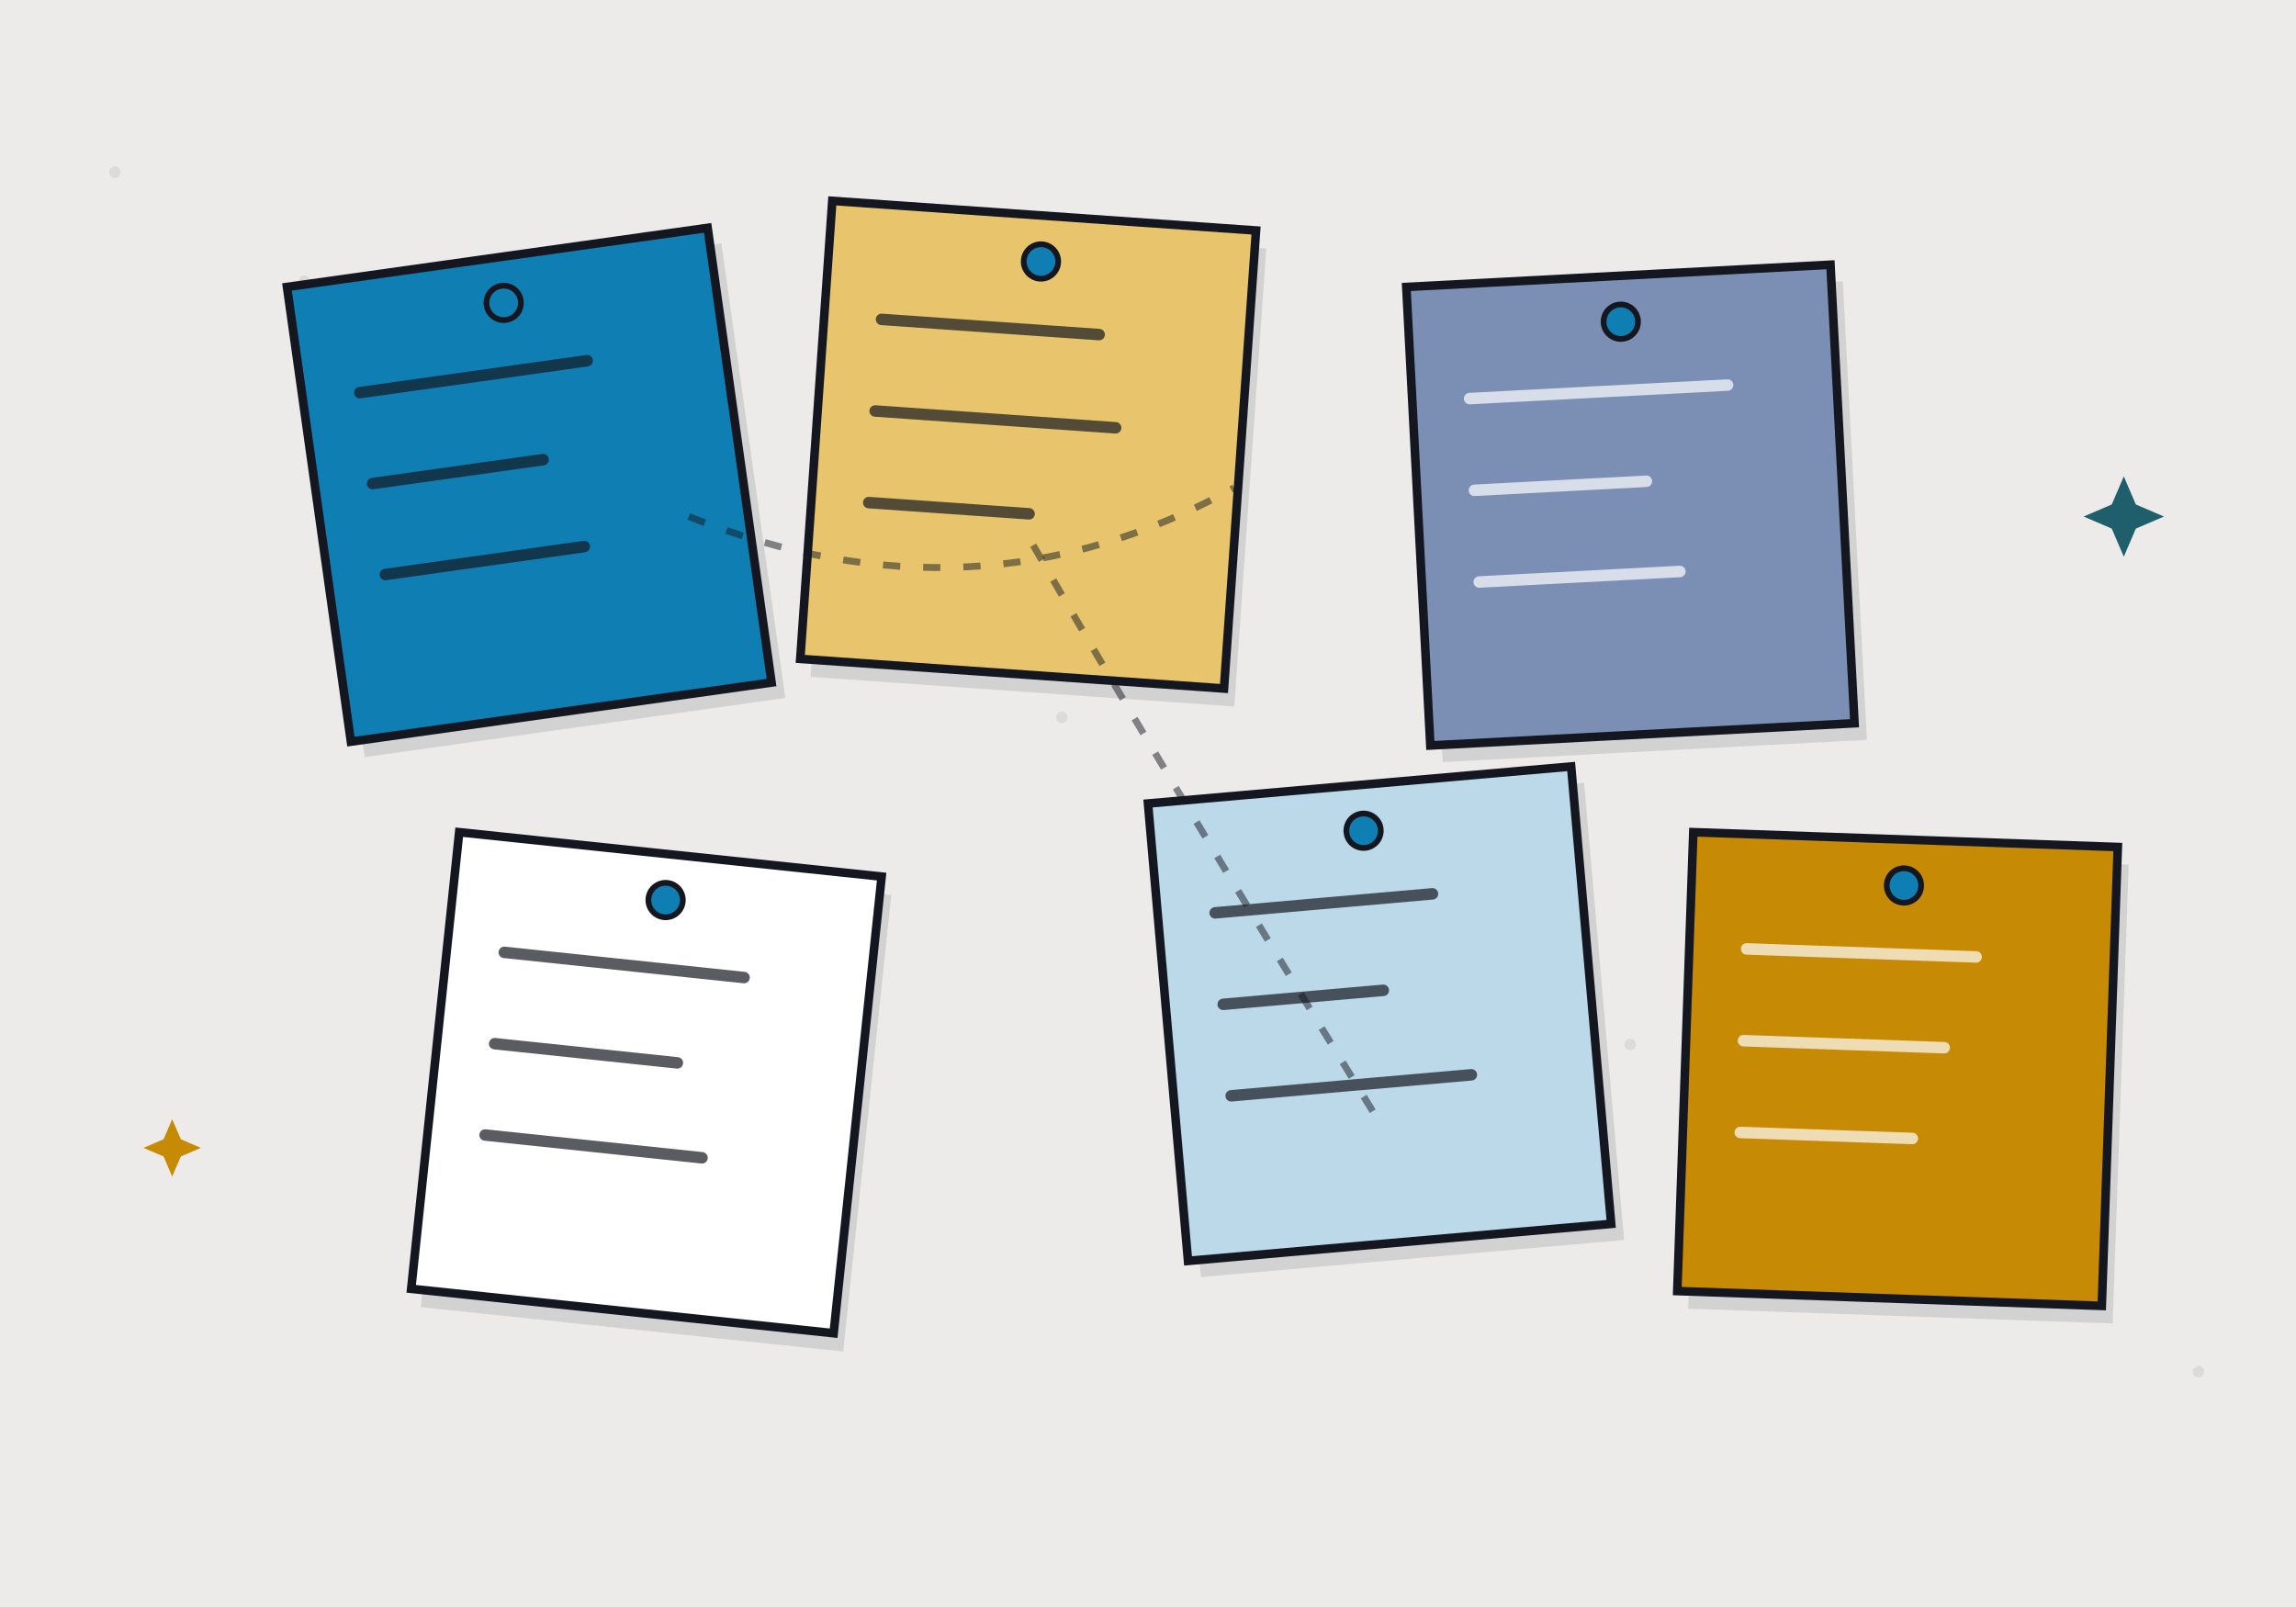
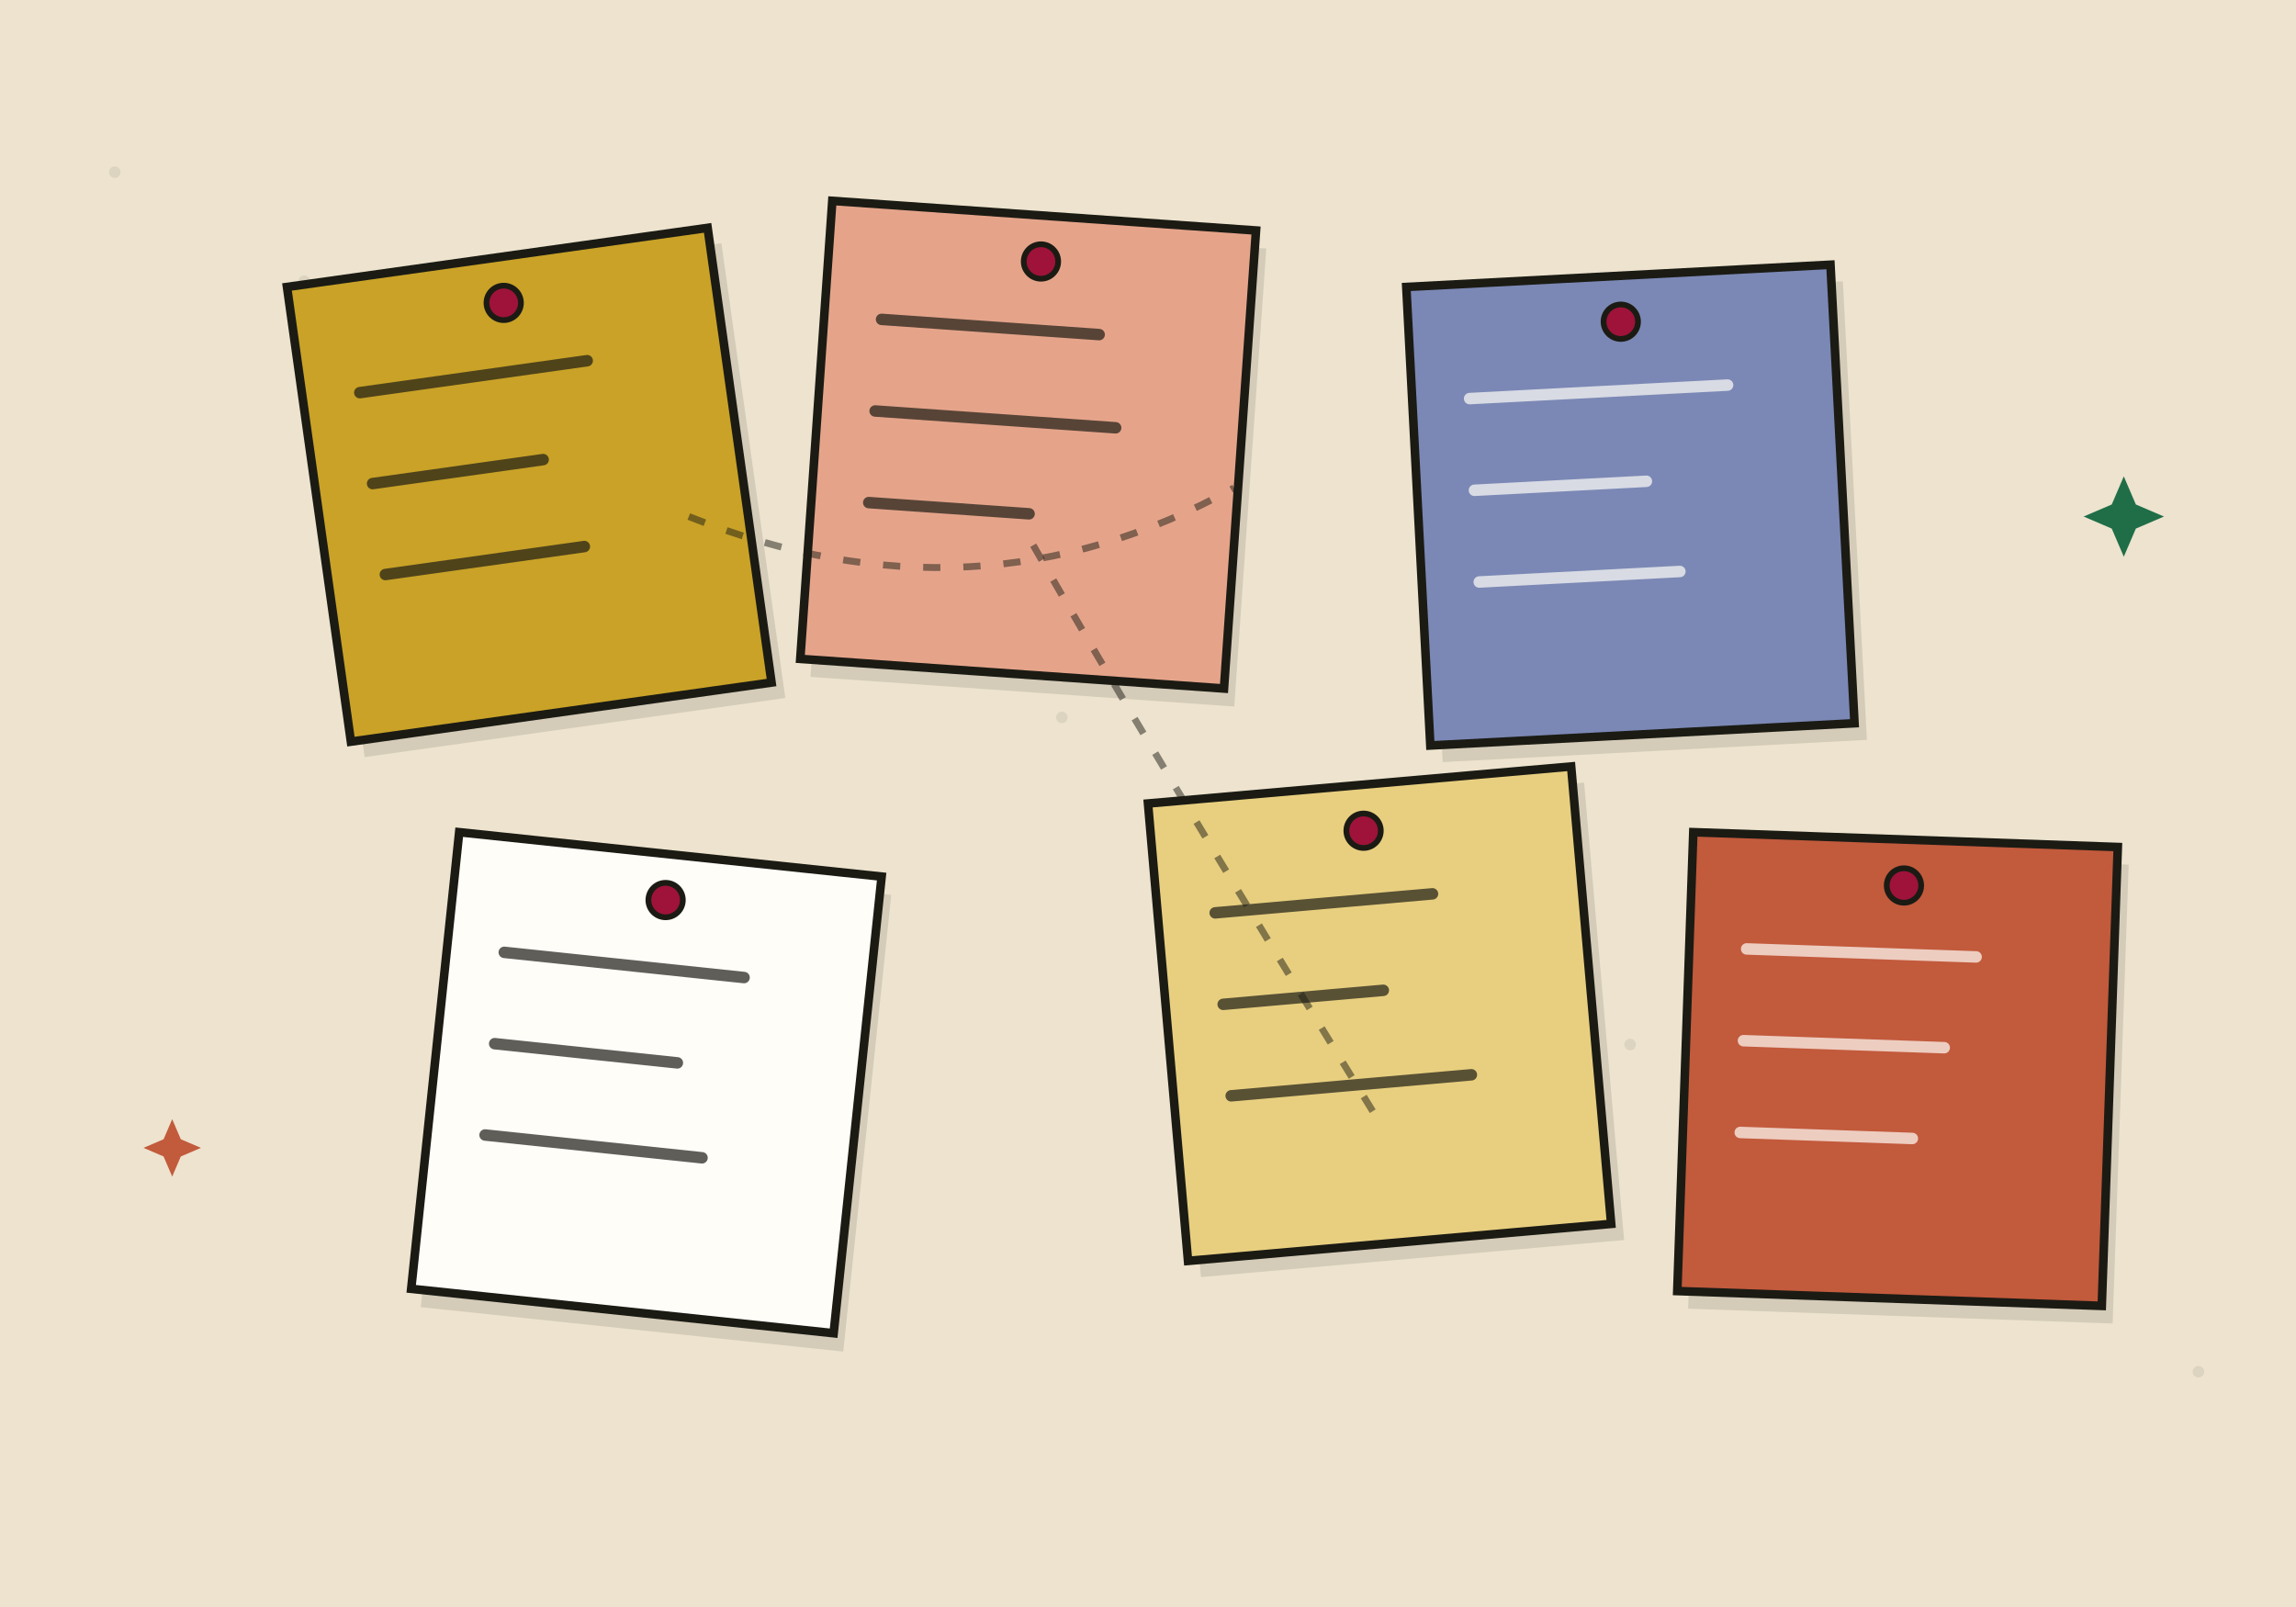
<svg xmlns="http://www.w3.org/2000/svg" viewBox="0 0 400 280" width="400" height="280">
-   <rect width="400" height="280" fill="#ECEBE9" />
-   <circle cx="20" cy="30" r="1" fill="#14171F" opacity="0.08" />
-   <circle cx="53" cy="49" r="1" fill="#14171F" opacity="0.08" />
-   <circle cx="86" cy="68" r="1" fill="#14171F" opacity="0.08" />
-   <circle cx="119" cy="87" r="1" fill="#14171F" opacity="0.08" />
-   <circle cx="152" cy="106" r="1" fill="#14171F" opacity="0.08" />
-   <circle cx="185" cy="125" r="1" fill="#14171F" opacity="0.08" />
-   <circle cx="218" cy="144" r="1" fill="#14171F" opacity="0.08" />
-   <circle cx="251" cy="163" r="1" fill="#14171F" opacity="0.08" />
-   <circle cx="284" cy="182" r="1" fill="#14171F" opacity="0.08" />
-   <circle cx="317" cy="201" r="1" fill="#14171F" opacity="0.08" />
-   <circle cx="350" cy="220" r="1" fill="#14171F" opacity="0.08" />
-   <circle cx="383" cy="239" r="1" fill="#14171F" opacity="0.08" />
+   <rect width="400" height="280" fill="#EDE3CE" />
+   <circle cx="20" cy="30" r="1" fill="#1B1B14" opacity="0.08" />
+   <circle cx="53" cy="49" r="1" fill="#1B1B14" opacity="0.08" />
+   <circle cx="86" cy="68" r="1" fill="#1B1B14" opacity="0.08" />
+   <circle cx="119" cy="87" r="1" fill="#1B1B14" opacity="0.08" />
+   <circle cx="152" cy="106" r="1" fill="#1B1B14" opacity="0.08" />
+   <circle cx="185" cy="125" r="1" fill="#1B1B14" opacity="0.08" />
+   <circle cx="218" cy="144" r="1" fill="#1B1B14" opacity="0.08" />
+   <circle cx="251" cy="163" r="1" fill="#1B1B14" opacity="0.08" />
+   <circle cx="284" cy="182" r="1" fill="#1B1B14" opacity="0.08" />
+   <circle cx="317" cy="201" r="1" fill="#1B1B14" opacity="0.08" />
+   <circle cx="350" cy="220" r="1" fill="#1B1B14" opacity="0.08" />
+   <circle cx="383" cy="239" r="1" fill="#1B1B14" opacity="0.08" />
  <g transform="translate(50 50) rotate(-8)">
-     <rect x="2" y="3" width="74" height="80" fill="#14171F" opacity="0.12" />
-     <rect x="0" y="0" width="74" height="80" fill="#0E7EB3" stroke="#14171F" stroke-width="1.5" />
-     <line x1="10" y1="20" x2="50" y2="20" stroke="#14171F" stroke-width="2" stroke-linecap="round" opacity="0.7" />
-     <line x1="10" y1="36" x2="40" y2="36" stroke="#14171F" stroke-width="2" stroke-linecap="round" opacity="0.7" />
-     <line x1="10" y1="52" x2="45" y2="52" stroke="#14171F" stroke-width="2" stroke-linecap="round" opacity="0.7" />
-     <circle cx="37" cy="8" r="3" fill="#0E7EB3" stroke="#14171F" stroke-width="1" />
+     <rect x="2" y="3" width="74" height="80" fill="#1B1B14" opacity="0.12" />
+     <rect x="0" y="0" width="74" height="80" fill="#C9A227" stroke="#1B1B14" stroke-width="1.5" />
+     <line x1="10" y1="20" x2="50" y2="20" stroke="#1B1B14" stroke-width="2" stroke-linecap="round" opacity="0.7" />
+     <line x1="10" y1="36" x2="40" y2="36" stroke="#1B1B14" stroke-width="2" stroke-linecap="round" opacity="0.7" />
+     <line x1="10" y1="52" x2="45" y2="52" stroke="#1B1B14" stroke-width="2" stroke-linecap="round" opacity="0.7" />
+     <circle cx="37" cy="8" r="3" fill="#9F1239" stroke="#1B1B14" stroke-width="1" />
  </g>
  <g transform="translate(145 35) rotate(4)">
-     <rect x="2" y="3" width="74" height="80" fill="#14171F" opacity="0.12" />
-     <rect x="0" y="0" width="74" height="80" fill="#E8C56C" stroke="#14171F" stroke-width="1.5" />
-     <line x1="10" y1="20" x2="48" y2="20" stroke="#14171F" stroke-width="2" stroke-linecap="round" opacity="0.7" />
-     <line x1="10" y1="36" x2="52" y2="36" stroke="#14171F" stroke-width="2" stroke-linecap="round" opacity="0.7" />
-     <line x1="10" y1="52" x2="38" y2="52" stroke="#14171F" stroke-width="2" stroke-linecap="round" opacity="0.7" />
-     <circle cx="37" cy="8" r="3" fill="#0E7EB3" stroke="#14171F" stroke-width="1" />
+     <rect x="2" y="3" width="74" height="80" fill="#1B1B14" opacity="0.12" />
+     <rect x="0" y="0" width="74" height="80" fill="#E5A48A" stroke="#1B1B14" stroke-width="1.5" />
+     <line x1="10" y1="20" x2="48" y2="20" stroke="#1B1B14" stroke-width="2" stroke-linecap="round" opacity="0.7" />
+     <line x1="10" y1="36" x2="52" y2="36" stroke="#1B1B14" stroke-width="2" stroke-linecap="round" opacity="0.7" />
+     <line x1="10" y1="52" x2="38" y2="52" stroke="#1B1B14" stroke-width="2" stroke-linecap="round" opacity="0.7" />
+     <circle cx="37" cy="8" r="3" fill="#9F1239" stroke="#1B1B14" stroke-width="1" />
  </g>
  <g transform="translate(245 50) rotate(-3)">
-     <rect x="2" y="3" width="74" height="80" fill="#14171F" opacity="0.12" />
-     <rect x="0" y="0" width="74" height="80" fill="#7B8FB5" stroke="#14171F" stroke-width="1.5" />
-     <line x1="10" y1="20" x2="55" y2="20" stroke="#FFFFFF" stroke-width="2" stroke-linecap="round" opacity="0.7" />
-     <line x1="10" y1="36" x2="40" y2="36" stroke="#FFFFFF" stroke-width="2" stroke-linecap="round" opacity="0.7" />
-     <line x1="10" y1="52" x2="45" y2="52" stroke="#FFFFFF" stroke-width="2" stroke-linecap="round" opacity="0.7" />
-     <circle cx="37" cy="8" r="3" fill="#0E7EB3" stroke="#14171F" stroke-width="1" />
+     <rect x="2" y="3" width="74" height="80" fill="#1B1B14" opacity="0.12" />
+     <rect x="0" y="0" width="74" height="80" fill="#7B88B5" stroke="#1B1B14" stroke-width="1.5" />
+     <line x1="10" y1="20" x2="55" y2="20" stroke="#FFFDF8" stroke-width="2" stroke-linecap="round" opacity="0.7" />
+     <line x1="10" y1="36" x2="40" y2="36" stroke="#FFFDF8" stroke-width="2" stroke-linecap="round" opacity="0.7" />
+     <line x1="10" y1="52" x2="45" y2="52" stroke="#FFFDF8" stroke-width="2" stroke-linecap="round" opacity="0.7" />
+     <circle cx="37" cy="8" r="3" fill="#9F1239" stroke="#1B1B14" stroke-width="1" />
  </g>
  <g transform="translate(80 145) rotate(6)">
-     <rect x="2" y="3" width="74" height="80" fill="#14171F" opacity="0.12" />
-     <rect x="0" y="0" width="74" height="80" fill="#FFFFFF" stroke="#14171F" stroke-width="1.5" />
-     <line x1="10" y1="20" x2="52" y2="20" stroke="#14171F" stroke-width="2" stroke-linecap="round" opacity="0.7" />
-     <line x1="10" y1="36" x2="42" y2="36" stroke="#14171F" stroke-width="2" stroke-linecap="round" opacity="0.7" />
-     <line x1="10" y1="52" x2="48" y2="52" stroke="#14171F" stroke-width="2" stroke-linecap="round" opacity="0.7" />
-     <circle cx="37" cy="8" r="3" fill="#0E7EB3" stroke="#14171F" stroke-width="1" />
+     <rect x="2" y="3" width="74" height="80" fill="#1B1B14" opacity="0.12" />
+     <rect x="0" y="0" width="74" height="80" fill="#FFFDF8" stroke="#1B1B14" stroke-width="1.5" />
+     <line x1="10" y1="20" x2="52" y2="20" stroke="#1B1B14" stroke-width="2" stroke-linecap="round" opacity="0.7" />
+     <line x1="10" y1="36" x2="42" y2="36" stroke="#1B1B14" stroke-width="2" stroke-linecap="round" opacity="0.7" />
+     <line x1="10" y1="52" x2="48" y2="52" stroke="#1B1B14" stroke-width="2" stroke-linecap="round" opacity="0.7" />
+     <circle cx="37" cy="8" r="3" fill="#9F1239" stroke="#1B1B14" stroke-width="1" />
  </g>
  <g transform="translate(200 140) rotate(-5)">
-     <rect x="2" y="3" width="74" height="80" fill="#14171F" opacity="0.12" />
-     <rect x="0" y="0" width="74" height="80" fill="#BBD9E9" stroke="#14171F" stroke-width="1.5" />
-     <line x1="10" y1="20" x2="48" y2="20" stroke="#14171F" stroke-width="2" stroke-linecap="round" opacity="0.7" />
-     <line x1="10" y1="36" x2="38" y2="36" stroke="#14171F" stroke-width="2" stroke-linecap="round" opacity="0.7" />
-     <line x1="10" y1="52" x2="52" y2="52" stroke="#14171F" stroke-width="2" stroke-linecap="round" opacity="0.7" />
-     <circle cx="37" cy="8" r="3" fill="#0E7EB3" stroke="#14171F" stroke-width="1" />
+     <rect x="2" y="3" width="74" height="80" fill="#1B1B14" opacity="0.12" />
+     <rect x="0" y="0" width="74" height="80" fill="#E8CF7F" stroke="#1B1B14" stroke-width="1.5" />
+     <line x1="10" y1="20" x2="48" y2="20" stroke="#1B1B14" stroke-width="2" stroke-linecap="round" opacity="0.7" />
+     <line x1="10" y1="36" x2="38" y2="36" stroke="#1B1B14" stroke-width="2" stroke-linecap="round" opacity="0.7" />
+     <line x1="10" y1="52" x2="52" y2="52" stroke="#1B1B14" stroke-width="2" stroke-linecap="round" opacity="0.7" />
+     <circle cx="37" cy="8" r="3" fill="#9F1239" stroke="#1B1B14" stroke-width="1" />
  </g>
  <g transform="translate(295 145) rotate(2)">
-     <rect x="2" y="3" width="74" height="80" fill="#14171F" opacity="0.12" />
-     <rect x="0" y="0" width="74" height="80" fill="#C78A04" stroke="#14171F" stroke-width="1.5" />
-     <line x1="10" y1="20" x2="50" y2="20" stroke="#FFFFFF" stroke-width="2" stroke-linecap="round" opacity="0.7" />
-     <line x1="10" y1="36" x2="45" y2="36" stroke="#FFFFFF" stroke-width="2" stroke-linecap="round" opacity="0.7" />
-     <line x1="10" y1="52" x2="40" y2="52" stroke="#FFFFFF" stroke-width="2" stroke-linecap="round" opacity="0.7" />
-     <circle cx="37" cy="8" r="3" fill="#0E7EB3" stroke="#14171F" stroke-width="1" />
+     <rect x="2" y="3" width="74" height="80" fill="#1B1B14" opacity="0.12" />
+     <rect x="0" y="0" width="74" height="80" fill="#C25A3C" stroke="#1B1B14" stroke-width="1.5" />
+     <line x1="10" y1="20" x2="50" y2="20" stroke="#FFFDF8" stroke-width="2" stroke-linecap="round" opacity="0.7" />
+     <line x1="10" y1="36" x2="45" y2="36" stroke="#FFFDF8" stroke-width="2" stroke-linecap="round" opacity="0.7" />
+     <line x1="10" y1="52" x2="40" y2="52" stroke="#FFFDF8" stroke-width="2" stroke-linecap="round" opacity="0.7" />
+     <circle cx="37" cy="8" r="3" fill="#9F1239" stroke="#1B1B14" stroke-width="1" />
  </g>
-   <path d="M120 90 Q 170 110 215 85" fill="none" stroke="#14171F" stroke-width="1.2" stroke-dasharray="3 4" opacity="0.5" />
-   <path d="M180 95 Q 200 130 240 195" fill="none" stroke="#14171F" stroke-width="1.2" stroke-dasharray="3 4" opacity="0.5" />
-   <path d="M370 83 L372.1 87.9 L377 90 L372.1 92.1 L370 97 L367.9 92.1 L363 90 L367.9 87.9 Z" fill="#1F5F6B" />
-   <path d="M30 195 L31.5 198.5 L35 200 L31.5 201.5 L30 205 L28.5 201.5 L25 200 L28.5 198.5 Z" fill="#C78A04" />
+   <path d="M120 90 Q 170 110 215 85" fill="none" stroke="#1B1B14" stroke-width="1.2" stroke-dasharray="3 4" opacity="0.5" />
+   <path d="M180 95 Q 200 130 240 195" fill="none" stroke="#1B1B14" stroke-width="1.2" stroke-dasharray="3 4" opacity="0.5" />
+   <path d="M370 83 L372.1 87.9 L377 90 L372.1 92.1 L370 97 L367.9 92.1 L363 90 L367.9 87.9 Z" fill="#1F6E48" />
+   <path d="M30 195 L31.5 198.5 L35 200 L31.5 201.5 L30 205 L28.5 201.5 L25 200 L28.5 198.5 Z" fill="#C25A3C" />
</svg>
